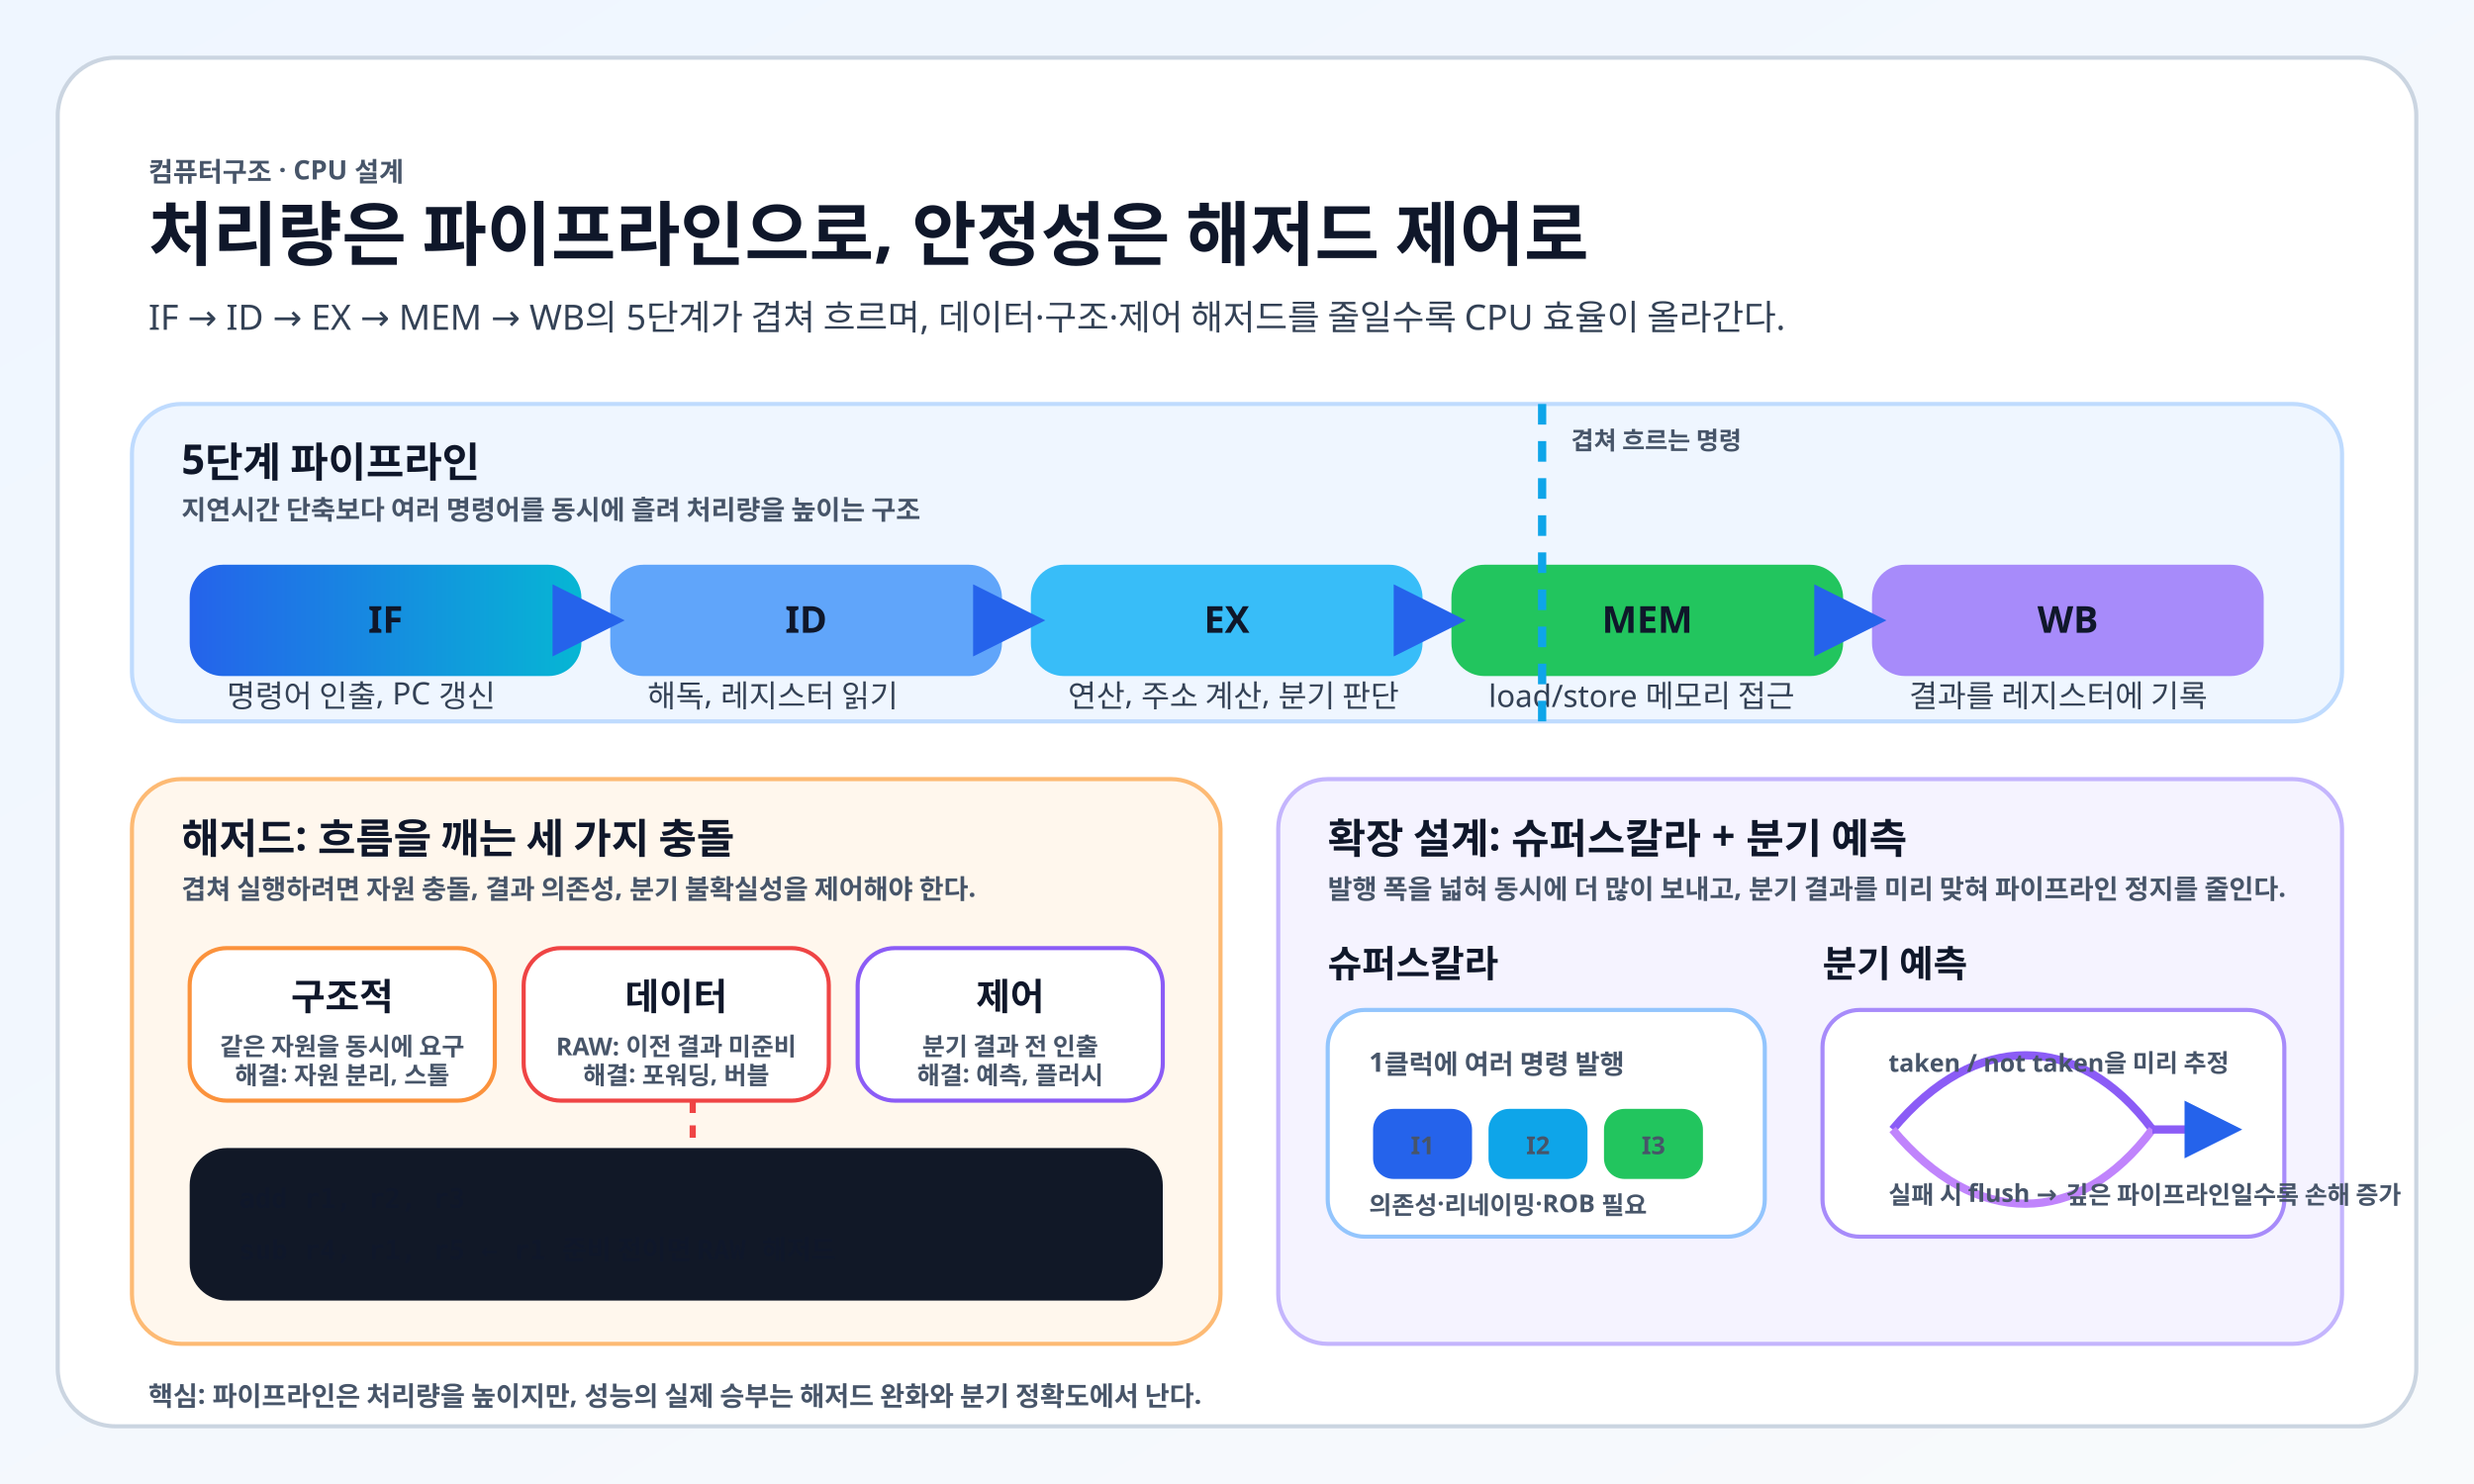
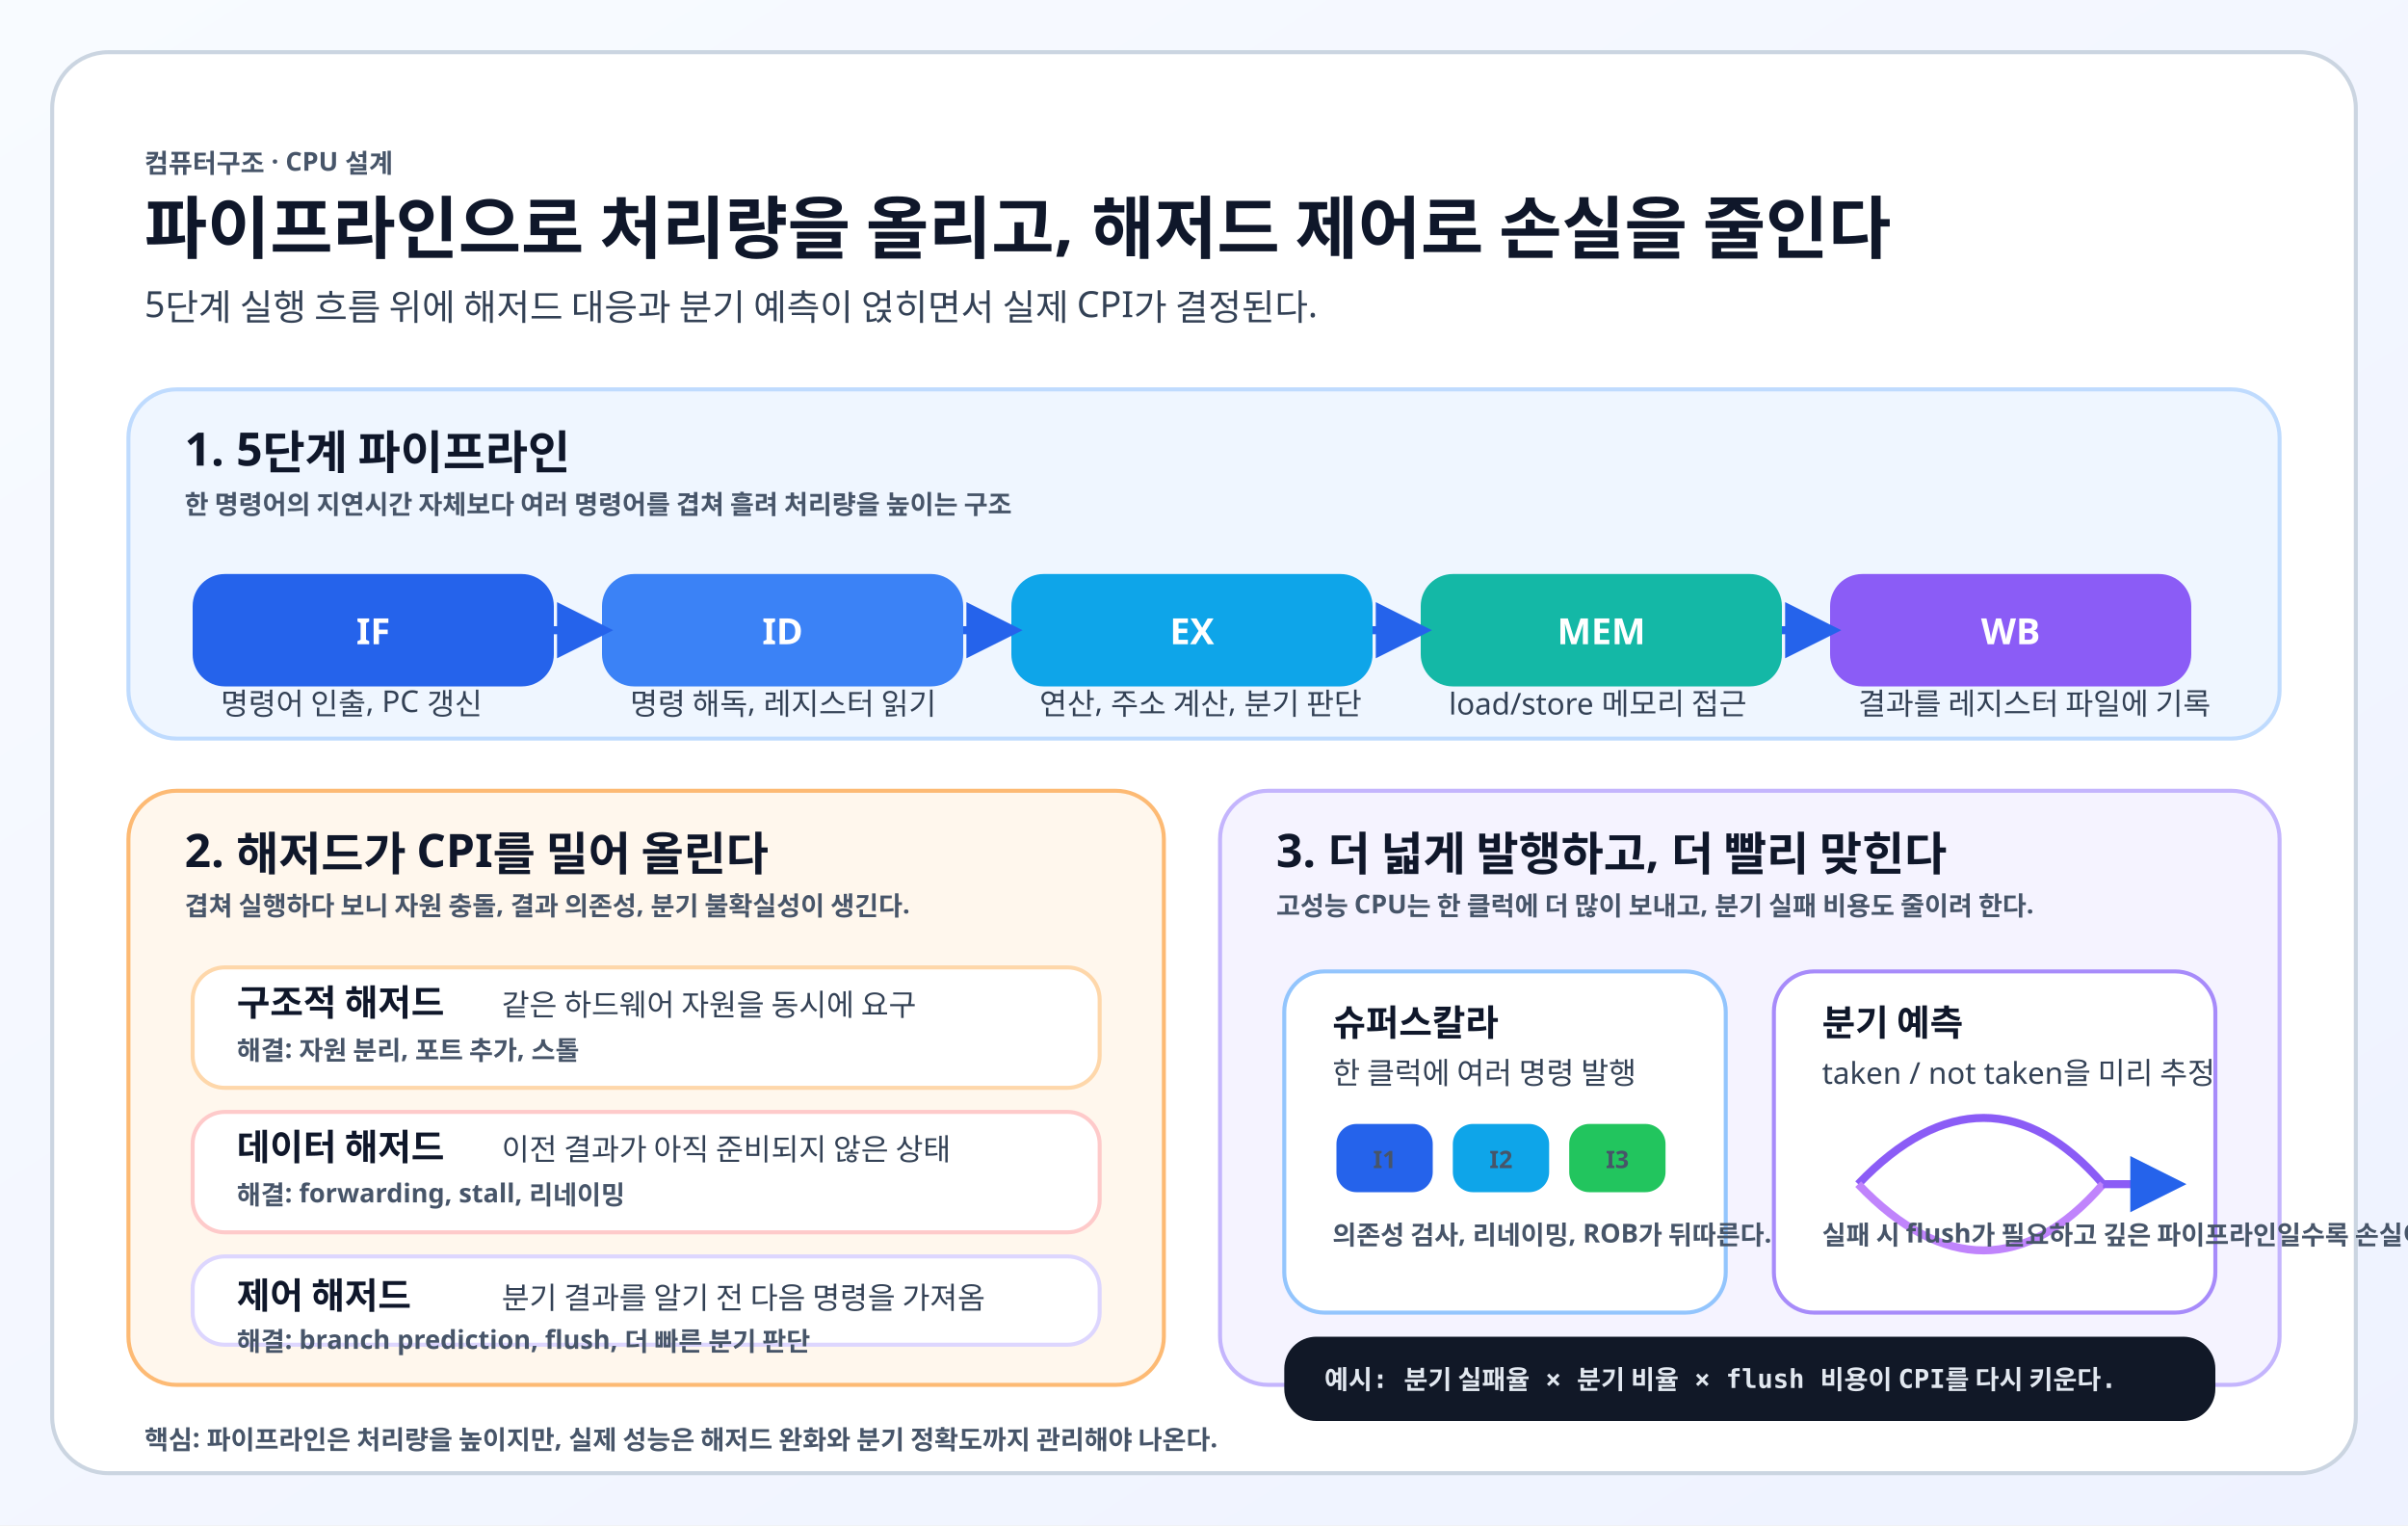
- <svg xmlns="http://www.w3.org/2000/svg" width="1200" height="720" viewBox="0 0 1200 720" role="img" aria-labelledby="title desc">
+ <svg xmlns="http://www.w3.org/2000/svg" width="1200" height="760" viewBox="0 0 1200 760" role="img" aria-labelledby="title desc">
  <defs>
    <linearGradient id="bg" x1="0" y1="0" x2="1" y2="1">
-       <stop offset="0%" stop-color="#eff6ff" />
-       <stop offset="100%" stop-color="#f8fafc" />
+       <stop offset="0%" stop-color="#f8fbff" />
+       <stop offset="100%" stop-color="#eef2ff" />
    </linearGradient>
-     <linearGradient id="pipe" x1="0" y1="0" x2="1" y2="0">
-       <stop offset="0%" stop-color="#2563eb" />
-       <stop offset="100%" stop-color="#06b6d4" />
-     </linearGradient>
-     <marker id="arrow" viewBox="0 0 10 10" refX="8" refY="5" markerWidth="7" markerHeight="7" orient="auto-start-reverse">
-       <path d="M 0 0 L 10 5 L 0 10 z" fill="#2563eb" />
-     </marker>
    <style>
      .title { font: 700 34px 'Pretendard','Noto Sans KR',sans-serif; fill: #0f172a; }
-       .subtitle { font: 500 17px 'Pretendard','Noto Sans KR',sans-serif; fill: #334155; }
-       .section { font: 700 20px 'Pretendard','Noto Sans KR',sans-serif; fill: #0f172a; }
+       .subtitle { font: 500 18px 'Pretendard','Noto Sans KR',sans-serif; fill: #334155; }
+       .section { font: 700 23px 'Pretendard','Noto Sans KR',sans-serif; fill: #0f172a; }
      .label { font: 700 18px 'Pretendard','Noto Sans KR',sans-serif; fill: #0f172a; }
      .body { font: 500 15px 'Pretendard','Noto Sans KR',sans-serif; fill: #334155; }
      .small { font: 600 13px 'Pretendard','Noto Sans KR',sans-serif; fill: #475569; }
      .tiny { font: 600 12px 'Pretendard','Noto Sans KR',sans-serif; fill: #475569; }
-       .mono { font: 600 13px 'SFMono-Regular',Consolas,monospace; fill: #0f172a; }
+       .stageText { font: 700 18px 'Pretendard','Noto Sans KR',sans-serif; fill: #ffffff; }
+       .mono { font: 600 13px 'SFMono-Regular',Consolas,monospace; fill: #e2e8f0; }
    </style>
+     <marker id="arrow" viewBox="0 0 10 10" refX="8" refY="5" markerWidth="7" markerHeight="7" orient="auto-start-reverse">
+       <path d="M 0 0 L 10 5 L 0 10 z" fill="#2563eb" />
+     </marker>
  </defs>
-   <rect width="1200" height="720" fill="url(#bg)" />
-   <rect x="28" y="28" width="1144" height="664" rx="28" fill="#ffffff" stroke="#cbd5e1" stroke-width="2" />
-   <text x="72" y="88" class="small">컴퓨터구조 · CPU 설계</text>
-   <text x="72" y="126" class="title">처리량은 파이프라인으로, 안정성은 해저드 제어로</text>
-   <text x="72" y="160" class="subtitle">IF → ID → EX → MEM → WB의 5단계가 겹쳐 흐르며, 데이터·구조·제어 해저드를 줄일수록 CPU 효율이 올라간다.</text>
-   <rect x="64" y="196" width="1072" height="154" rx="24" fill="#eff6ff" stroke="#bfdbfe" stroke-width="2" />
-   <text x="88" y="230" class="section">5단계 파이프라인</text>
-   <text x="88" y="252" class="small">지연시간 단축보다 여러 명령어를 동시에 흘려 처리량을 높이는 구조</text>
-   <rect x="92" y="274" width="190" height="54" rx="16" fill="url(#pipe)" />
-   <rect x="296" y="274" width="190" height="54" rx="16" fill="#60a5fa" />
-   <rect x="500" y="274" width="190" height="54" rx="16" fill="#38bdf8" />
-   <rect x="704" y="274" width="190" height="54" rx="16" fill="#22c55e" />
-   <rect x="908" y="274" width="190" height="54" rx="16" fill="#a78bfa" />
-   <text x="187" y="307" text-anchor="middle" class="label" fill="#ffffff">IF</text>
-   <text x="391" y="307" text-anchor="middle" class="label" fill="#ffffff">ID</text>
-   <text x="595" y="307" text-anchor="middle" class="label" fill="#ffffff">EX</text>
-   <text x="799" y="307" text-anchor="middle" class="label" fill="#ffffff">MEM</text>
-   <text x="1003" y="307" text-anchor="middle" class="label" fill="#ffffff">WB</text>
-   <line x1="282" y1="301" x2="296" y2="301" stroke="#2563eb" stroke-width="5" marker-end="url(#arrow)" />
-   <line x1="486" y1="301" x2="500" y2="301" stroke="#2563eb" stroke-width="5" marker-end="url(#arrow)" />
-   <line x1="690" y1="301" x2="704" y2="301" stroke="#2563eb" stroke-width="5" marker-end="url(#arrow)" />
-   <line x1="894" y1="301" x2="908" y2="301" stroke="#2563eb" stroke-width="5" marker-end="url(#arrow)" />
-   <text x="110" y="343" class="body">명령어 인출, PC 갱신</text>
-   <text x="314" y="343" class="body">해독, 레지스터 읽기</text>
-   <text x="518" y="343" class="body">연산, 주소 계산, 분기 판단</text>
-   <text x="722" y="343" class="body">load/store 메모리 접근</text>
-   <text x="926" y="343" class="body">결과를 레지스터에 기록</text>
-   <rect x="64" y="378" width="528" height="274" rx="24" fill="#fff7ed" stroke="#fdba74" stroke-width="2" />
-   <text x="88" y="414" class="section">해저드: 흐름을 깨는 세 가지 충돌</text>
-   <text x="88" y="436" class="small">겹쳐 실행하려면 자원 충돌, 결과 의존성, 분기 불확실성을 제어해야 한다.</text>
-   <rect x="92" y="460" width="148" height="74" rx="18" fill="#ffffff" stroke="#fb923c" stroke-width="2" />
-   <text x="166" y="490" text-anchor="middle" class="label">구조적</text>
-   <text x="166" y="512" text-anchor="middle" class="tiny">같은 자원을 동시에 요구</text>
-   <text x="166" y="526" text-anchor="middle" class="tiny">해결: 자원 분리, 스톨</text>
-   <rect x="254" y="460" width="148" height="74" rx="18" fill="#ffffff" stroke="#ef4444" stroke-width="2" />
-   <text x="328" y="490" text-anchor="middle" class="label">데이터</text>
-   <text x="328" y="512" text-anchor="middle" class="tiny">RAW: 이전 결과 미준비</text>
-   <text x="328" y="526" text-anchor="middle" class="tiny">해결: 포워딩, 버블</text>
-   <rect x="416" y="460" width="148" height="74" rx="18" fill="#ffffff" stroke="#8b5cf6" stroke-width="2" />
-   <text x="490" y="490" text-anchor="middle" class="label">제어</text>
-   <text x="490" y="512" text-anchor="middle" class="tiny">분기 결과 전 인출</text>
-   <text x="490" y="526" text-anchor="middle" class="tiny">해결: 예측, 플러시</text>
-   <rect x="92" y="557" width="472" height="74" rx="18" fill="#111827" />
-   <text x="116" y="586" class="mono" fill="#e5e7eb">add r1, r2, r3</text>
-   <text x="116" y="611" class="mono" fill="#fca5a5">sub r4, r1, r5  ← r1 준비 전이면 RAW 해저드</text>
-   <line x1="336" y1="534" x2="336" y2="557" stroke="#ef4444" stroke-width="3" stroke-dasharray="6 6" />
-   <rect x="620" y="378" width="516" height="274" rx="24" fill="#f5f3ff" stroke="#c4b5fd" stroke-width="2" />
-   <text x="644" y="414" class="section">확장 설계: 슈퍼스칼라 + 분기 예측</text>
-   <text x="644" y="436" class="small">발행 폭을 넓혀 동시에 더 많이 보내고, 분기 결과를 미리 맞혀 파이프라인 정지를 줄인다.</text>
-   <text x="644" y="474" class="label">슈퍼스칼라</text>
-   <rect x="644" y="490" width="212" height="110" rx="18" fill="#ffffff" stroke="#93c5fd" stroke-width="2" />
-   <text x="664" y="520" class="small">1클럭에 여러 명령 발행</text>
-   <rect x="666" y="538" width="48" height="34" rx="10" fill="#2563eb" />
-   <rect x="722" y="538" width="48" height="34" rx="10" fill="#0ea5e9" />
-   <rect x="778" y="538" width="48" height="34" rx="10" fill="#22c55e" />
-   <text x="690" y="560" text-anchor="middle" class="tiny" fill="#ffffff">I1</text>
-   <text x="746" y="560" text-anchor="middle" class="tiny" fill="#ffffff">I2</text>
-   <text x="802" y="560" text-anchor="middle" class="tiny" fill="#ffffff">I3</text>
-   <text x="664" y="589" class="tiny">의존성·리네이밍·ROB 필요</text>
-   <text x="884" y="474" class="label">분기 예측</text>
-   <rect x="884" y="490" width="224" height="110" rx="18" fill="#ffffff" stroke="#a78bfa" stroke-width="2" />
-   <path d="M 918 548 C 958 500, 1008 500, 1044 548" fill="none" stroke="#8b5cf6" stroke-width="4" />
-   <path d="M 918 548 C 958 596, 1008 596, 1044 548" fill="none" stroke="#c084fc" stroke-width="4" />
-   <line x1="1044" y1="548" x2="1082" y2="548" stroke="#8b5cf6" stroke-width="4" marker-end="url(#arrow)" />
-   <text x="916" y="520" class="tiny">taken / not taken을 미리 추정</text>
-   <text x="916" y="584" class="tiny">실패 시 flush → 깊은 파이프라인일수록 손해 증가</text>
-   <line x1="748" y1="196" x2="748" y2="350" stroke="#0ea5e9" stroke-width="4" stroke-dasharray="10 8">
-     <animate attributeName="stroke-dashoffset" from="0" to="-36" dur="2.8s" repeatCount="indefinite" />
-   </line>
-   <text x="762" y="218" class="tiny">겹쳐 흐르는 명령</text>
-   <text x="72" y="682" class="small">핵심: 파이프라인은 처리량을 높이지만, 성능의 실제 승부는 해저드 완화와 분기 정확도에서 난다.</text>
+   <rect width="1200" height="760" fill="url(#bg)" />
+   <rect x="26" y="26" width="1148" height="708" rx="28" fill="#ffffff" stroke="#cbd5e1" stroke-width="2" />
+   <text x="72" y="86" class="small">컴퓨터구조 · CPU 설계</text>
+   <text x="72" y="126" class="title">파이프라인으로 처리량을 올리고, 해저드 제어로 손실을 줄인다</text>
+   <text x="72" y="158" class="subtitle">5단계 실행 흐름 위에 해저드 대응과 분기 예측이 얹히면서 실제 CPI가 결정된다.</text>
+   <rect x="64" y="194" width="1072" height="174" rx="24" fill="#eff6ff" stroke="#bfdbfe" stroke-width="2" />
+   <text x="92" y="232" class="section">1. 5단계 파이프라인</text>
+   <text x="92" y="256" class="small">한 명령어의 지연시간 자체보다 여러 명령어를 겹쳐 흘려 처리량을 높이는 구조</text>
+   <rect x="96" y="286" width="180" height="56" rx="16" fill="#2563eb" />
+   <rect x="300" y="286" width="180" height="56" rx="16" fill="#3b82f6" />
+   <rect x="504" y="286" width="180" height="56" rx="16" fill="#0ea5e9" />
+   <rect x="708" y="286" width="180" height="56" rx="16" fill="#14b8a6" />
+   <rect x="912" y="286" width="180" height="56" rx="16" fill="#8b5cf6" />
+   <text x="186" y="321" text-anchor="middle" class="stageText">IF</text>
+   <text x="390" y="321" text-anchor="middle" class="stageText">ID</text>
+   <text x="594" y="321" text-anchor="middle" class="stageText">EX</text>
+   <text x="798" y="321" text-anchor="middle" class="stageText">MEM</text>
+   <text x="1002" y="321" text-anchor="middle" class="stageText">WB</text>
+   <line x1="276" y1="314" x2="300" y2="314" stroke="#2563eb" stroke-width="4" marker-end="url(#arrow)" />
+   <line x1="480" y1="314" x2="504" y2="314" stroke="#2563eb" stroke-width="4" marker-end="url(#arrow)" />
+   <line x1="684" y1="314" x2="708" y2="314" stroke="#2563eb" stroke-width="4" marker-end="url(#arrow)" />
+   <line x1="888" y1="314" x2="912" y2="314" stroke="#2563eb" stroke-width="4" marker-end="url(#arrow)" />
+   <text x="110" y="356" class="body">명령어 인출, PC 갱신</text>
+   <text x="314" y="356" class="body">명령 해독, 레지스터 읽기</text>
+   <text x="518" y="356" class="body">연산, 주소 계산, 분기 판단</text>
+   <text x="722" y="356" class="body">load/store 메모리 접근</text>
+   <text x="926" y="356" class="body">결과를 레지스터 파일에 기록</text>
+   <rect x="64" y="394" width="516" height="296" rx="24" fill="#fff7ed" stroke="#fdba74" stroke-width="2" />
+   <text x="92" y="432" class="section">2. 해저드가 CPI를 밀어 올린다</text>
+   <text x="92" y="456" class="small">겹쳐 실행하다 보니 자원 충돌, 결과 의존성, 분기 불확실성이 생긴다.</text>
+   <rect x="96" y="482" width="452" height="60" rx="16" fill="#ffffff" stroke="#fed7aa" stroke-width="2" />
+   <rect x="96" y="554" width="452" height="60" rx="16" fill="#ffffff" stroke="#fecaca" stroke-width="2" />
+   <rect x="96" y="626" width="452" height="44" rx="16" fill="#ffffff" stroke="#ddd6fe" stroke-width="2" />
+   <text x="118" y="506" class="label">구조적 해저드</text>
+   <text x="250" y="506" class="body">같은 하드웨어 자원을 동시에 요구</text>
+   <text x="118" y="528" class="small">해결: 자원 분리, 포트 추가, 스톨</text>
+   <text x="118" y="578" class="label">데이터 해저드</text>
+   <text x="250" y="578" class="body">이전 결과가 아직 준비되지 않은 상태</text>
+   <text x="118" y="600" class="small">해결: forwarding, stall, 리네이밍</text>
+   <text x="118" y="652" class="label">제어 해저드</text>
+   <text x="250" y="652" class="body">분기 결과를 알기 전 다음 명령을 가져옴</text>
+   <rect x="96" y="646" width="452" height="24" rx="12" fill="none" />
+   <text x="118" y="673" class="small">해결: branch prediction, flush, 더 빠른 분기 판단</text>
+   <rect x="608" y="394" width="528" height="296" rx="24" fill="#f5f3ff" stroke="#c4b5fd" stroke-width="2" />
+   <text x="636" y="432" class="section">3. 더 넓게 발행하고, 더 빨리 맞힌다</text>
+   <text x="636" y="456" class="small">고성능 CPU는 한 클럭에 더 많이 보내고, 분기 실패 비용도 줄이려 한다.</text>
+   <rect x="640" y="484" width="220" height="170" rx="20" fill="#ffffff" stroke="#93c5fd" stroke-width="2" />
+   <text x="664" y="516" class="label">슈퍼스칼라</text>
+   <text x="664" y="540" class="body">한 클럭에 여러 명령 발행</text>
+   <rect x="666" y="560" width="48" height="34" rx="10" fill="#2563eb" />
+   <rect x="724" y="560" width="48" height="34" rx="10" fill="#0ea5e9" />
+   <rect x="782" y="560" width="48" height="34" rx="10" fill="#22c55e" />
+   <text x="690" y="582" text-anchor="middle" class="tiny" fill="#ffffff">I1</text>
+   <text x="748" y="582" text-anchor="middle" class="tiny" fill="#ffffff">I2</text>
+   <text x="806" y="582" text-anchor="middle" class="tiny" fill="#ffffff">I3</text>
+   <text x="664" y="620" class="small">의존성 검사, 리네이밍, ROB가 뒤따른다.</text>
+   <rect x="884" y="484" width="220" height="170" rx="20" fill="#ffffff" stroke="#a78bfa" stroke-width="2" />
+   <text x="908" y="516" class="label">분기 예측</text>
+   <text x="908" y="540" class="body">taken / not taken을 미리 추정</text>
+   <path d="M 926 590 C 968 546, 1010 546, 1048 590" fill="none" stroke="#8b5cf6" stroke-width="4" />
+   <path d="M 926 590 C 968 634, 1010 634, 1048 590" fill="none" stroke="#c084fc" stroke-width="4" />
+   <line x1="1048" y1="590" x2="1084" y2="590" stroke="#8b5cf6" stroke-width="4" marker-end="url(#arrow)" />
+   <text x="908" y="620" class="small">실패 시 flush가 필요하고 깊은 파이프라인일수록 손실이 커진다.</text>
+   <rect x="640" y="666" width="464" height="42" rx="16" fill="#111827" />
+   <text x="660" y="692" class="mono">예시: 분기 실패율 × 분기 비율 × flush 비용이 CPI를 다시 키운다.</text>
+   <text x="72" y="722" class="small">핵심: 파이프라인은 처리량을 높이지만, 실제 성능은 해저드 완화와 분기 정확도까지 관리해야 나온다.</text>
</svg>
